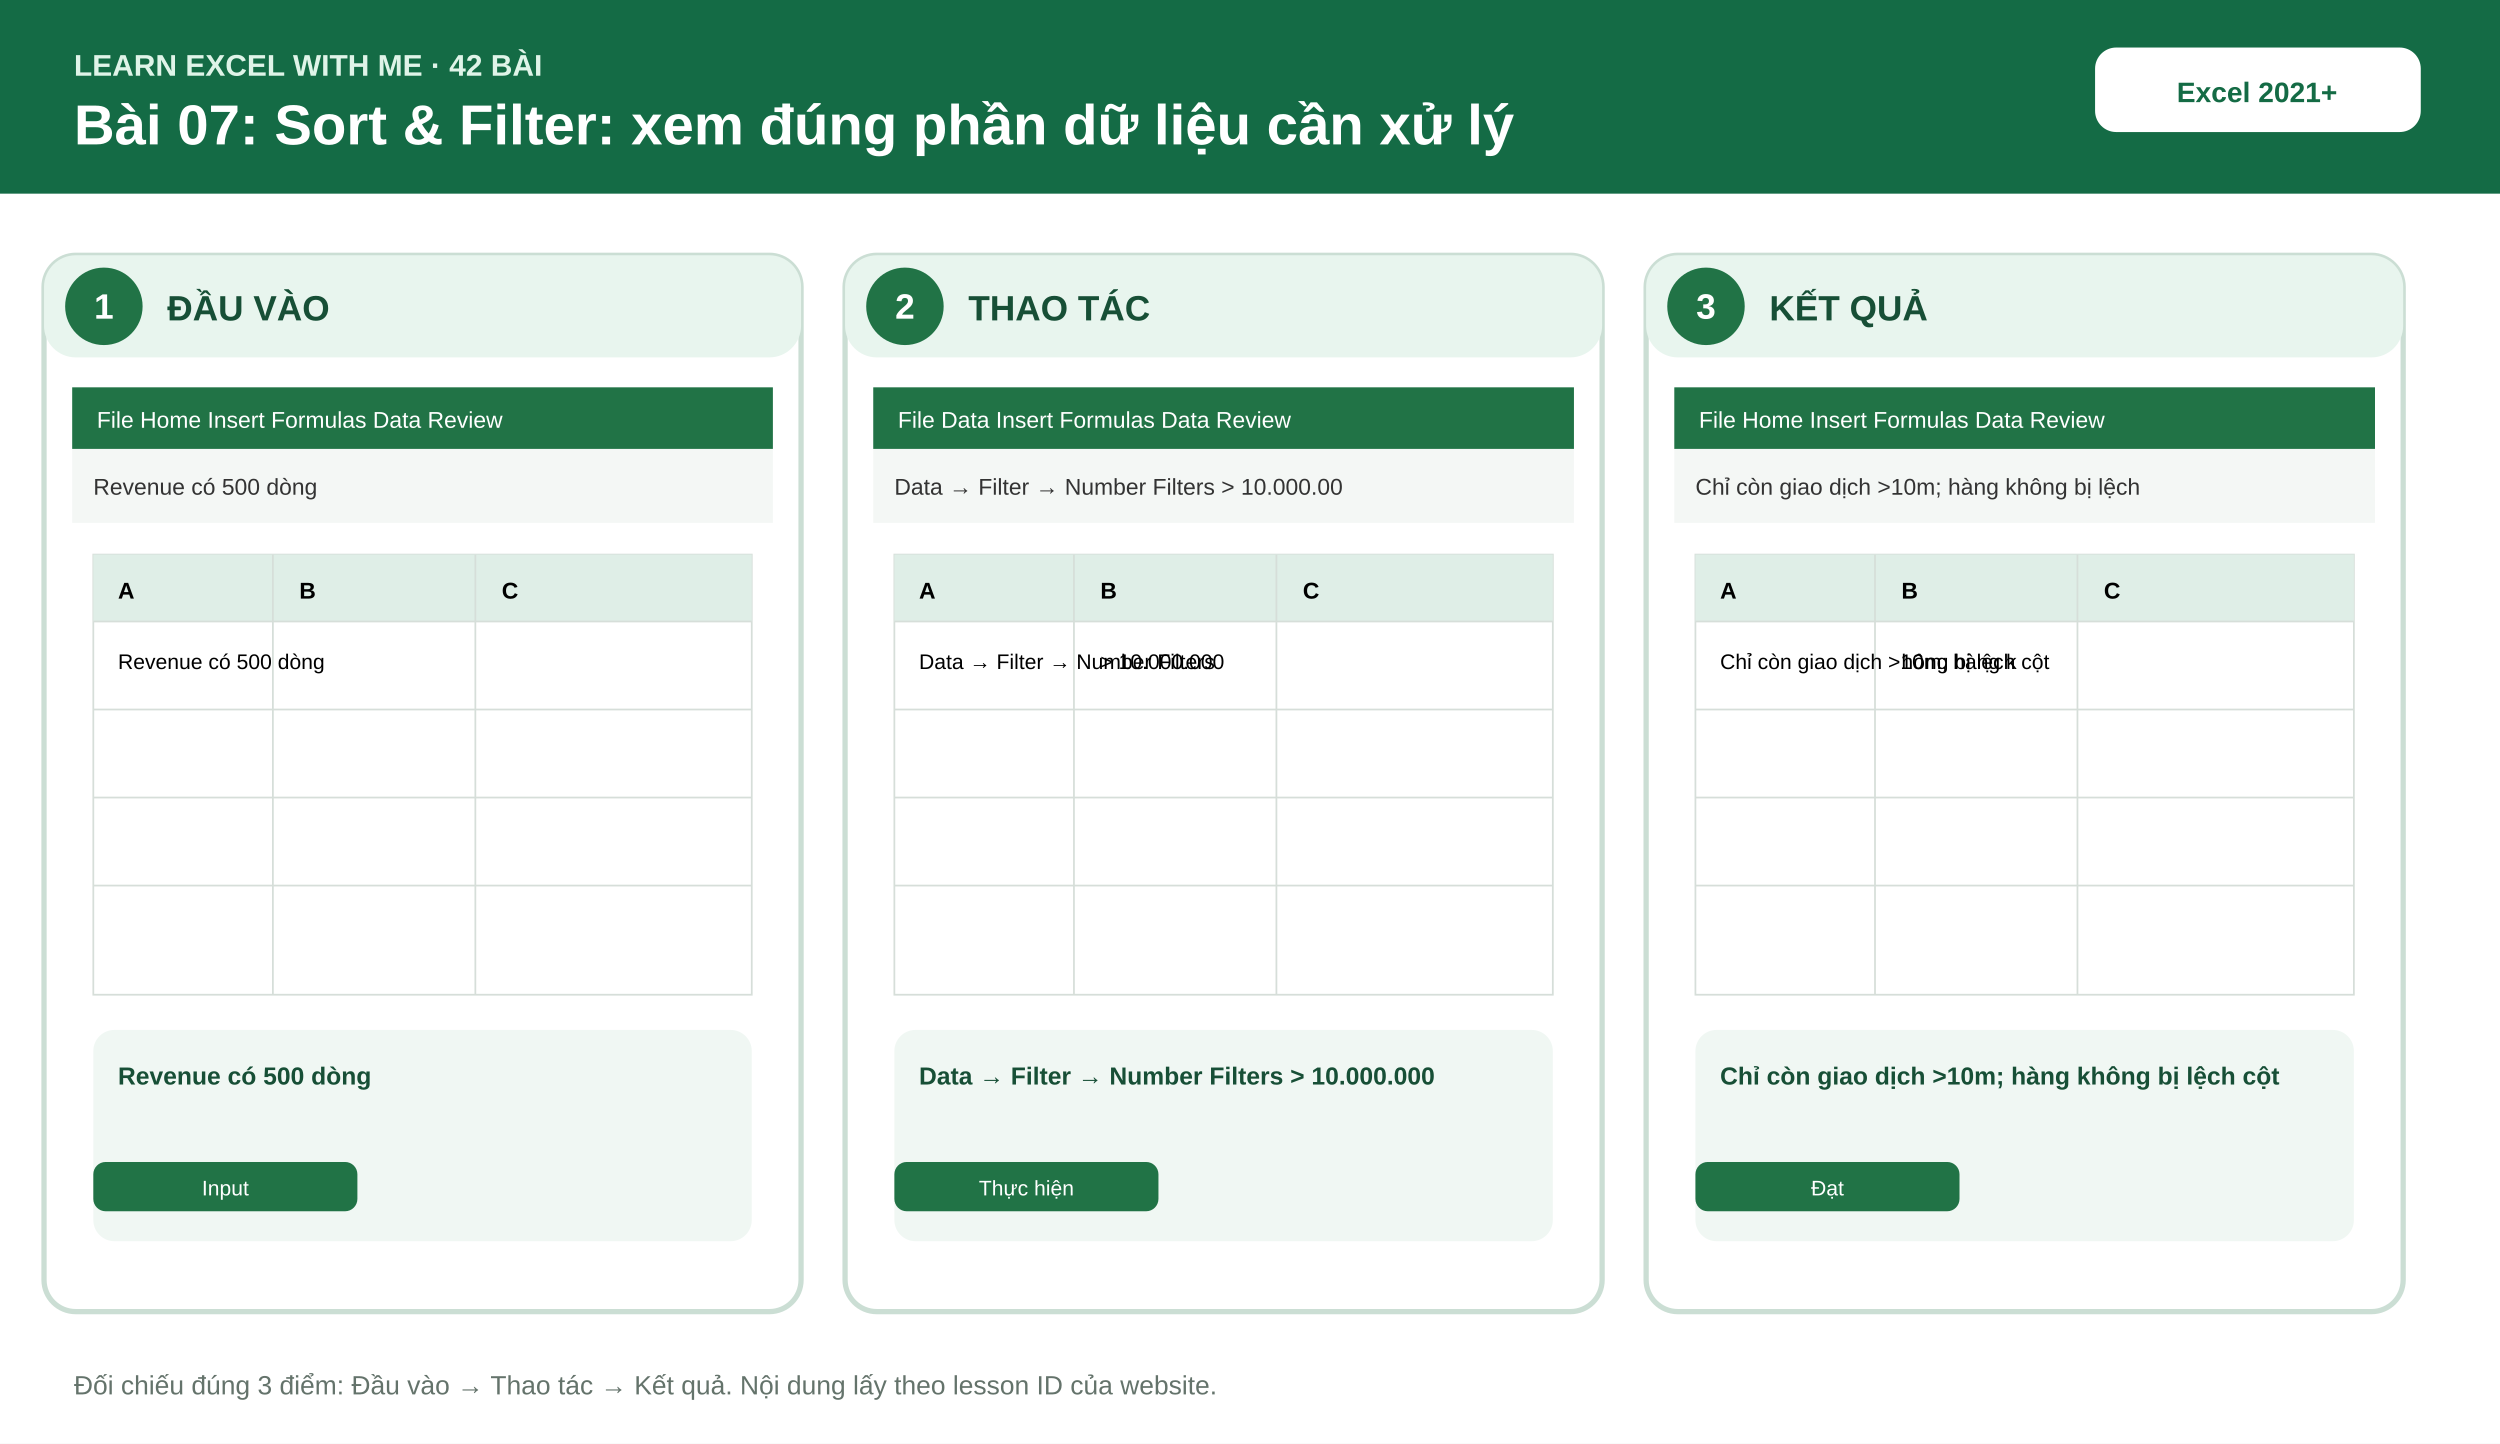
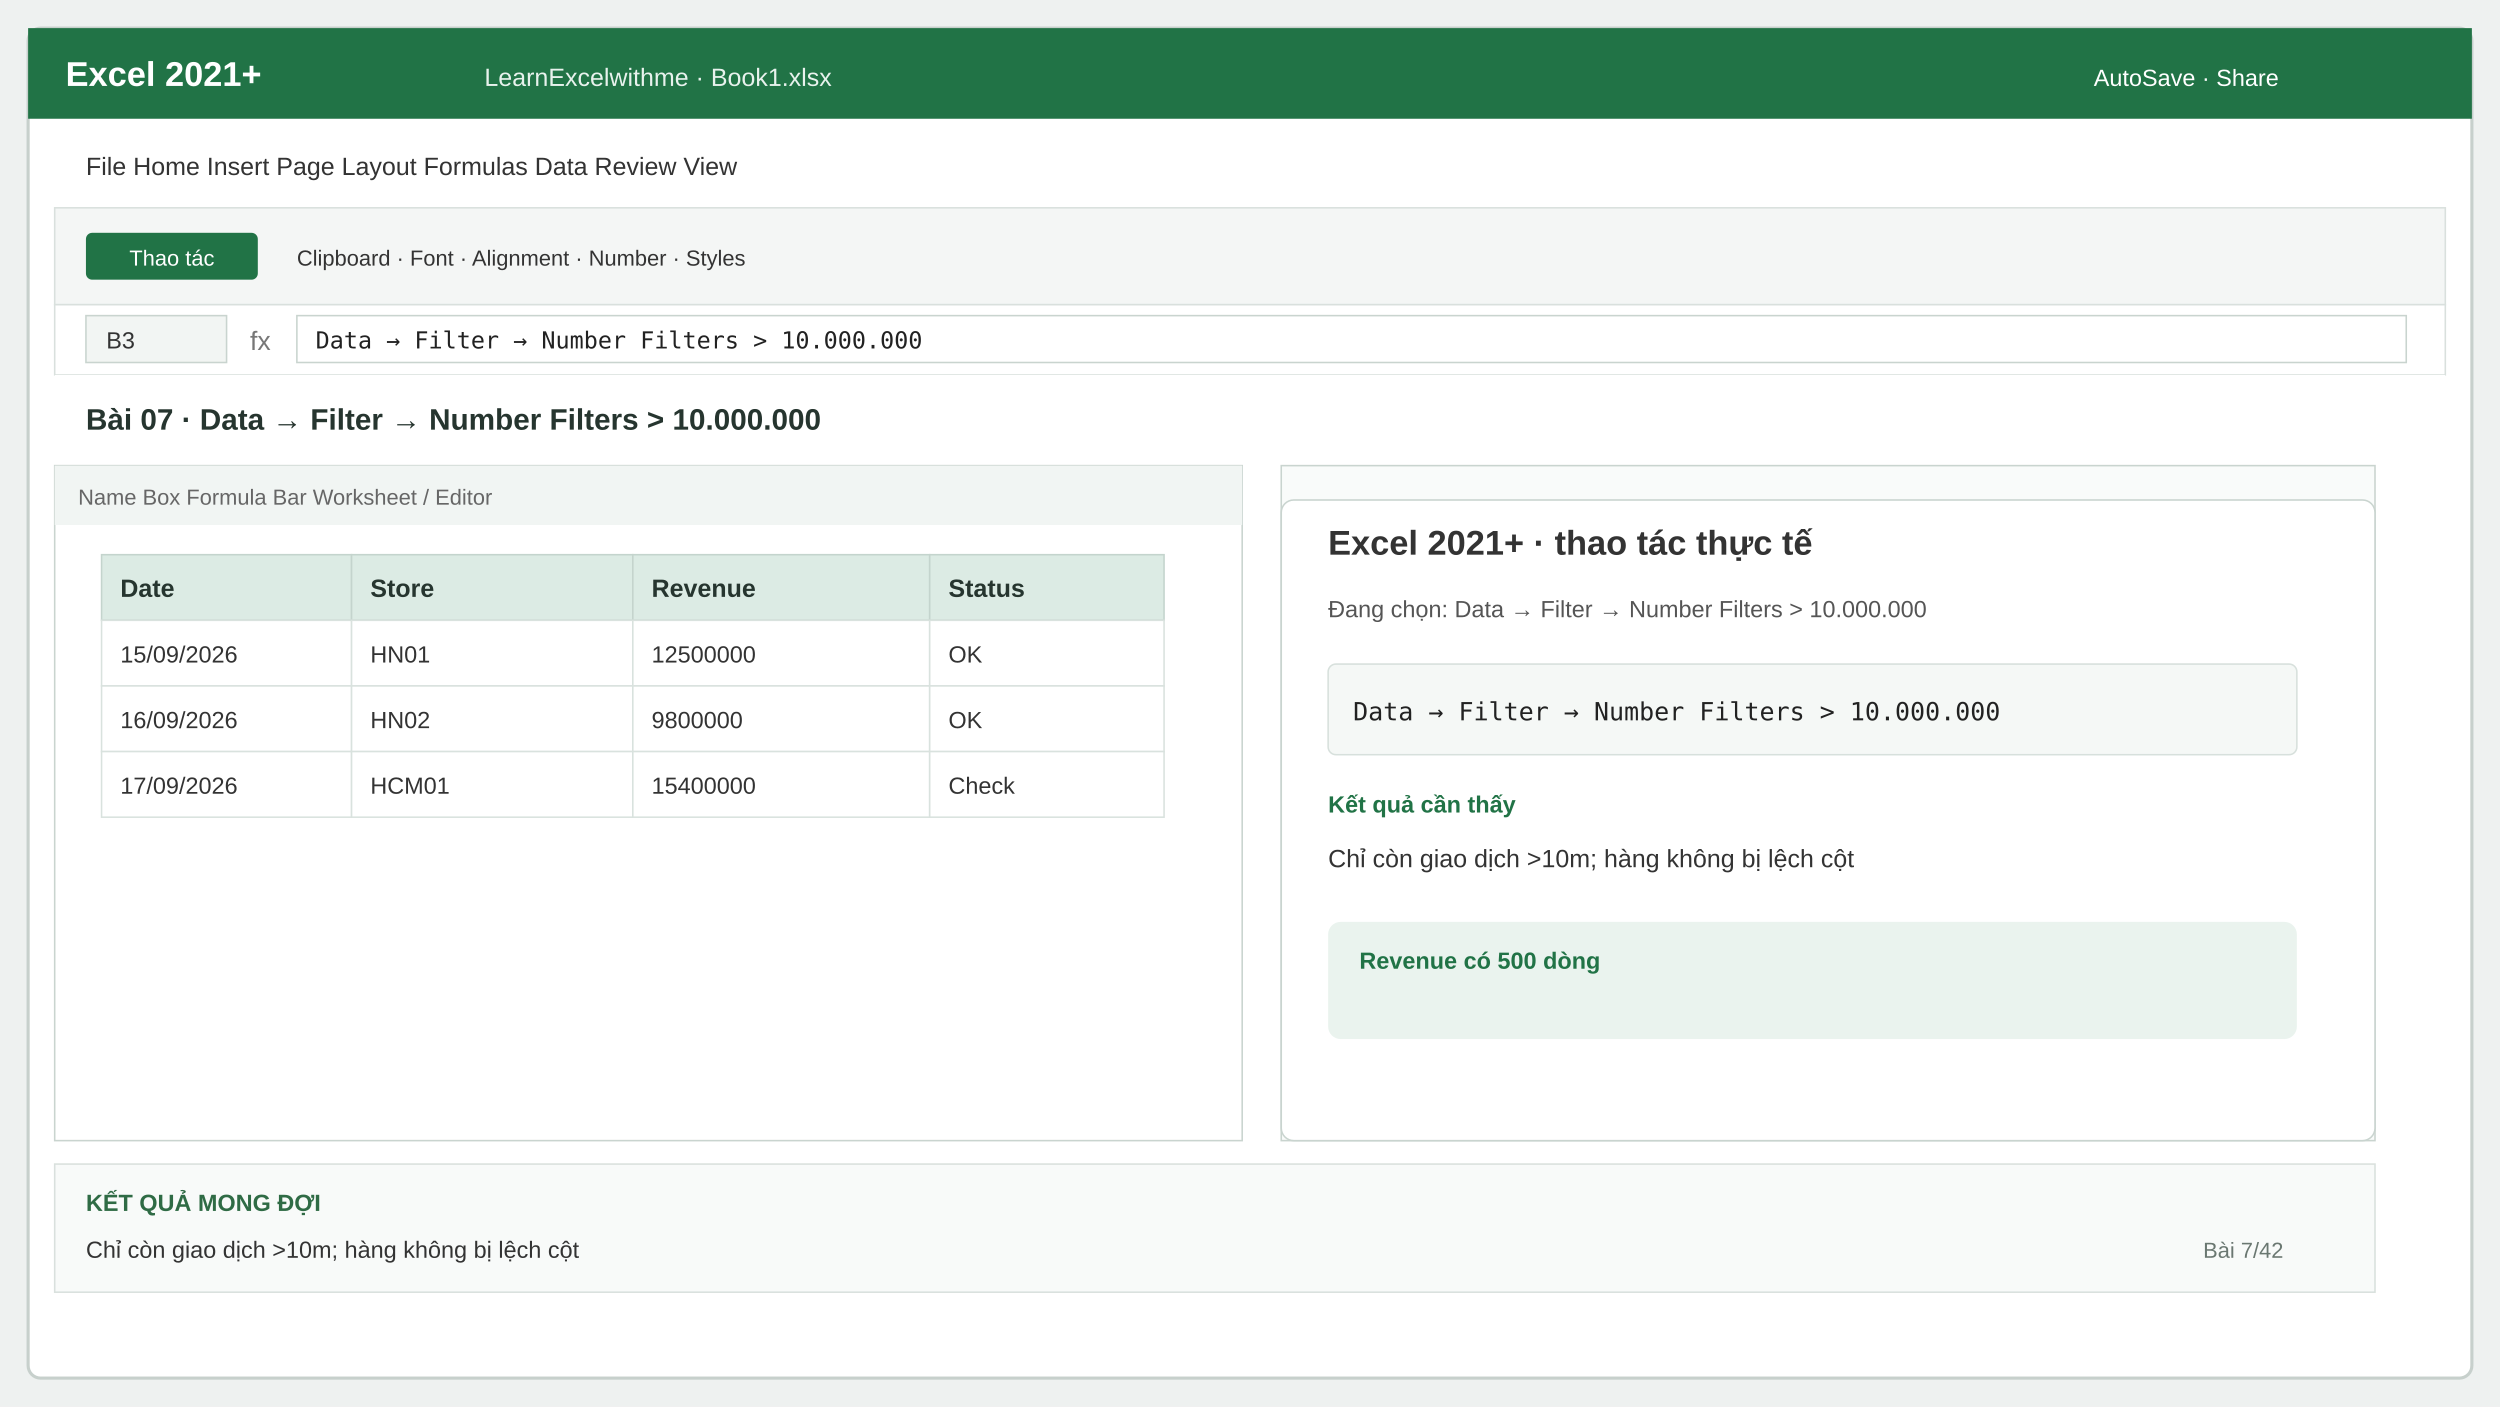
- <svg xmlns="http://www.w3.org/2000/svg" width="1420" height="820">
-   <rect width="1420" height="820" fill="#fff" />
-   <rect width="1420" height="110" fill="#146b45" />
-   <text x="42" y="43" font-family="Arial" font-size="17" font-weight="700" fill="#dff4e8">LEARN EXCEL WITH ME · 42 BÀI</text>
-   <text x="42" y="82" font-family="Arial" font-size="32" font-weight="700" fill="#fff">Bài 07: Sort &amp; Filter: xem đúng phần dữ liệu cần xử lý</text>
-   <rect x="1190" y="27" width="185" height="48" rx="12" fill="#fff" />
-   <text x="1282" y="58" text-anchor="middle" font-family="Arial" font-size="16" font-weight="700" fill="#146b45">Excel 2021+</text>
-   <g>
-     <rect x="25" y="145" width="430" height="600" rx="18" fill="#fff" stroke="#cbded4" stroke-width="3" />
-     <rect x="25" y="145" width="430" height="58" rx="18" fill="#e8f5ee" />
-     <circle cx="59" cy="174" r="22" fill="#217346" />
-     <text x="59" y="181" text-anchor="middle" font-family="Arial" font-size="20" font-weight="700" fill="#fff">1</text>
-     <text x="95" y="182" font-family="Arial" font-size="20" font-weight="700" fill="#174f36">ĐẦU VÀO</text>
-     <rect x="41" y="220" width="398" height="35" fill="#217346" />
-     <text x="55" y="243" font-family="Arial" font-size="13" fill="#fff">File  Home  Insert  Formulas  Data  Review</text>
-     <rect x="41" y="255" width="398" height="42" fill="#f4f7f5" />
-     <text x="53" y="281" font-family="Arial" font-size="13" fill="#333">Revenue có 500 dòng</text>
-     <rect x="53" y="315" width="374" height="250" fill="#fff" stroke="#d6ded9" />
-     <rect x="53" y="315" width="374" height="38" fill="#dfeee7" />
-     <path d="M53 353h374M53 403h374M53 453h374M53 503h374M155 315v250M270 315v250" stroke="#d6ded9" />
-     <text x="67" y="340" font-family="Arial" font-size="13" font-weight="700">A</text>
-     <text x="170" y="340" font-family="Arial" font-size="13" font-weight="700">B</text>
-     <text x="285" y="340" font-family="Arial" font-size="13" font-weight="700">C</text>
-     <text x="67" y="380" font-family="Arial" font-size="12">Revenue có 500 dòng</text>
-     <text x="170" y="380" font-family="Arial" font-size="12" />
-     <text x="285" y="380" font-family="Arial" font-size="12" />
-     <rect x="53" y="585" width="374" height="120" rx="12" fill="#f0f7f3" />
-     <text x="67" y="616" font-family="Arial" font-size="14" font-weight="700" fill="#174f36">Revenue có 500 dòng</text>
-     <rect x="53" y="660" width="150" height="28" rx="7" fill="#217346" />
-     <text x="128" y="679" text-anchor="middle" font-family="Arial" font-size="12" fill="#fff">Input</text>
-   </g>
-   <g>
-     <rect x="480" y="145" width="430" height="600" rx="18" fill="#fff" stroke="#cbded4" stroke-width="3" />
-     <rect x="480" y="145" width="430" height="58" rx="18" fill="#e8f5ee" />
-     <circle cx="514" cy="174" r="22" fill="#217346" />
-     <text x="514" y="181" text-anchor="middle" font-family="Arial" font-size="20" font-weight="700" fill="#fff">2</text>
-     <text x="550" y="182" font-family="Arial" font-size="20" font-weight="700" fill="#174f36">THAO TÁC</text>
-     <rect x="496" y="220" width="398" height="35" fill="#217346" />
-     <text x="510" y="243" font-family="Arial" font-size="13" fill="#fff">File  Data  Insert  Formulas  Data  Review</text>
-     <rect x="496" y="255" width="398" height="42" fill="#f4f7f5" />
-     <text x="508" y="281" font-family="Arial" font-size="13" fill="#333">Data → Filter → Number Filters &gt; 10.000.00</text>
-     <rect x="508" y="315" width="374" height="250" fill="#fff" stroke="#d6ded9" />
-     <rect x="508" y="315" width="374" height="38" fill="#dfeee7" />
-     <path d="M508 353h374M508 403h374M508 453h374M508 503h374M610 315v250M725 315v250" stroke="#d6ded9" />
-     <text x="522" y="340" font-family="Arial" font-size="13" font-weight="700">A</text>
-     <text x="625" y="340" font-family="Arial" font-size="13" font-weight="700">B</text>
-     <text x="740" y="340" font-family="Arial" font-size="13" font-weight="700">C</text>
-     <text x="522" y="380" font-family="Arial" font-size="12">Data → Filter → Number Filters</text>
-     <text x="625" y="380" font-family="Arial" font-size="12"> &gt; 10.000.000</text>
-     <text x="740" y="380" font-family="Arial" font-size="12" />
-     <rect x="508" y="585" width="374" height="120" rx="12" fill="#f0f7f3" />
-     <text x="522" y="616" font-family="Arial" font-size="14" font-weight="700" fill="#174f36">Data → Filter → Number Filters &gt; 10.000.000</text>
-     <rect x="508" y="660" width="150" height="28" rx="7" fill="#217346" />
-     <text x="583" y="679" text-anchor="middle" font-family="Arial" font-size="12" fill="#fff">Thực hiện</text>
-   </g>
-   <g>
-     <rect x="935" y="145" width="430" height="600" rx="18" fill="#fff" stroke="#cbded4" stroke-width="3" />
-     <rect x="935" y="145" width="430" height="58" rx="18" fill="#e8f5ee" />
-     <circle cx="969" cy="174" r="22" fill="#217346" />
-     <text x="969" y="181" text-anchor="middle" font-family="Arial" font-size="20" font-weight="700" fill="#fff">3</text>
-     <text x="1005" y="182" font-family="Arial" font-size="20" font-weight="700" fill="#174f36">KẾT QUẢ</text>
-     <rect x="951" y="220" width="398" height="35" fill="#217346" />
-     <text x="965" y="243" font-family="Arial" font-size="13" fill="#fff">File  Home  Insert  Formulas  Data  Review</text>
-     <rect x="951" y="255" width="398" height="42" fill="#f4f7f5" />
-     <text x="963" y="281" font-family="Arial" font-size="13" fill="#333">Chỉ còn giao dịch &gt;10m; hàng không bị lệch</text>
-     <rect x="963" y="315" width="374" height="250" fill="#fff" stroke="#d6ded9" />
-     <rect x="963" y="315" width="374" height="38" fill="#dfeee7" />
-     <path d="M963 353h374M963 403h374M963 453h374M963 503h374M1065 315v250M1180 315v250" stroke="#d6ded9" />
-     <text x="977" y="340" font-family="Arial" font-size="13" font-weight="700">A</text>
-     <text x="1080" y="340" font-family="Arial" font-size="13" font-weight="700">B</text>
-     <text x="1195" y="340" font-family="Arial" font-size="13" font-weight="700">C</text>
-     <text x="977" y="380" font-family="Arial" font-size="12">Chỉ còn giao dịch &gt;10m; hàng k</text>
-     <text x="1080" y="380" font-family="Arial" font-size="12">hông bị lệch cột</text>
-     <text x="1195" y="380" font-family="Arial" font-size="12" />
-     <rect x="963" y="585" width="374" height="120" rx="12" fill="#f0f7f3" />
-     <text x="977" y="616" font-family="Arial" font-size="14" font-weight="700" fill="#174f36">Chỉ còn giao dịch &gt;10m; hàng không bị lệch cột</text>
-     <rect x="963" y="660" width="150" height="28" rx="7" fill="#217346" />
-     <text x="1038" y="679" text-anchor="middle" font-family="Arial" font-size="12" fill="#fff">Đạt</text>
-   </g>
-   <text x="42" y="792" font-family="Arial" font-size="15" fill="#64736b">Đối chiếu đúng 3 điểm: Đầu vào → Thao tác → Kết quả. Nội dung lấy theo lesson ID của website.</text>
+ <svg xmlns="http://www.w3.org/2000/svg" width="1600" height="900">
+   <rect width="1600" height="900" fill="#EEF1F0" />
+   <rect x="18" y="18" width="1564" height="864" rx="8" fill="#fff" stroke="#C7D0CC" stroke-width="2" />
+   <rect x="18" y="18" width="1564" height="58" fill="#217346" />
+   <text x="42" y="55" font-family="Arial" font-size="22" font-weight="700" fill="#fff">Excel 2021+</text>
+   <text x="310" y="55" font-family="Arial" font-size="16" fill="#E8F2ED">LearnExcelwithme · Book1.xlsx</text>
+   <text x="1340" y="55" font-family="Arial" font-size="15" fill="#fff">AutoSave · Share</text>
+   <rect x="35" y="78" width="1530" height="55" fill="#fff" />
+   <text x="55" y="112" font-family="Arial" font-size="16" fill="#333">File  Home  Insert  Page Layout  Formulas  Data  Review  View</text>
+   <rect x="35" y="133" width="1530" height="62" fill="#F4F6F5" stroke="#D9E0DD" />
+   <rect x="55" y="149" width="110" height="30" rx="4" fill="#217346" />
+   <text x="110" y="170" text-anchor="middle" font-family="Arial" font-size="14" fill="#fff">Thao tác</text>
+   <text x="190" y="170" font-family="Arial" font-size="14" fill="#333">Clipboard · Font · Alignment · Number · Styles</text>
+   <rect x="35" y="195" width="1530" height="45" fill="#fff" stroke="#D9E0DD" />
+   <rect x="55" y="202" width="90" height="30" fill="#F2F5F3" stroke="#C9D4CF" />
+   <text x="68" y="223" font-family="Arial" font-size="15" fill="#333">B3</text>
+   <text x="160" y="224" font-family="Arial" font-size="17" fill="#777">fx</text>
+   <rect x="190" y="202" width="1350" height="30" fill="#fff" stroke="#C9D4CF" />
+   <text x="202" y="223" font-family="Consolas,monospace" font-size="15" fill="#222">Data → Filter → Number Filters &gt; 10.000.000</text>
+   <rect x="35" y="240" width="1530" height="58" fill="#fff" />
+   <text x="55" y="275" font-family="Arial" font-size="19" font-weight="700" fill="#26352F">Bài 07 · Data → Filter → Number Filters &gt; 10.000.000</text>
+   <rect x="35" y="298" width="760" height="432" fill="#fff" stroke="#C9D4CF" />
+   <rect x="35" y="298" width="760" height="38" fill="#F1F5F3" />
+   <text x="50" y="323" font-family="Arial" font-size="14" fill="#666">Name Box   Formula Bar   Worksheet / Editor</text>
+   <rect x="65" y="355" width="160" height="42" fill="#DCEBE4" stroke="#C4D4CD" />
+   <text x="77" y="382" font-family="Arial" font-size="16" font-weight="700" fill="#26352F">Date</text>
+   <rect x="65" y="397" width="160" height="42" fill="#fff" stroke="#D9E2DE" />
+   <text x="77" y="424" font-family="Arial" font-size="15" fill="#333">15/09/2026</text>
+   <rect x="65" y="439" width="160" height="42" fill="#fff" stroke="#D9E2DE" />
+   <text x="77" y="466" font-family="Arial" font-size="15" fill="#333">16/09/2026</text>
+   <rect x="65" y="481" width="160" height="42" fill="#fff" stroke="#D9E2DE" />
+   <text x="77" y="508" font-family="Arial" font-size="15" fill="#333">17/09/2026</text>
+   <rect x="225" y="355" width="180" height="42" fill="#DCEBE4" stroke="#C4D4CD" />
+   <text x="237" y="382" font-family="Arial" font-size="16" font-weight="700" fill="#26352F">Store</text>
+   <rect x="225" y="397" width="180" height="42" fill="#fff" stroke="#D9E2DE" />
+   <text x="237" y="424" font-family="Arial" font-size="15" fill="#333">HN01</text>
+   <rect x="225" y="439" width="180" height="42" fill="#fff" stroke="#D9E2DE" />
+   <text x="237" y="466" font-family="Arial" font-size="15" fill="#333">HN02</text>
+   <rect x="225" y="481" width="180" height="42" fill="#fff" stroke="#D9E2DE" />
+   <text x="237" y="508" font-family="Arial" font-size="15" fill="#333">HCM01</text>
+   <rect x="405" y="355" width="190" height="42" fill="#DCEBE4" stroke="#C4D4CD" />
+   <text x="417" y="382" font-family="Arial" font-size="16" font-weight="700" fill="#26352F">Revenue</text>
+   <rect x="405" y="397" width="190" height="42" fill="#fff" stroke="#D9E2DE" />
+   <text x="417" y="424" font-family="Arial" font-size="15" fill="#333">12500000</text>
+   <rect x="405" y="439" width="190" height="42" fill="#fff" stroke="#D9E2DE" />
+   <text x="417" y="466" font-family="Arial" font-size="15" fill="#333">9800000</text>
+   <rect x="405" y="481" width="190" height="42" fill="#fff" stroke="#D9E2DE" />
+   <text x="417" y="508" font-family="Arial" font-size="15" fill="#333">15400000</text>
+   <rect x="595" y="355" width="150" height="42" fill="#DCEBE4" stroke="#C4D4CD" />
+   <text x="607" y="382" font-family="Arial" font-size="16" font-weight="700" fill="#26352F">Status</text>
+   <rect x="595" y="397" width="150" height="42" fill="#fff" stroke="#D9E2DE" />
+   <text x="607" y="424" font-family="Arial" font-size="15" fill="#333">OK</text>
+   <rect x="595" y="439" width="150" height="42" fill="#fff" stroke="#D9E2DE" />
+   <text x="607" y="466" font-family="Arial" font-size="15" fill="#333">OK</text>
+   <rect x="595" y="481" width="150" height="42" fill="#fff" stroke="#D9E2DE" />
+   <text x="607" y="508" font-family="Arial" font-size="15" fill="#333">Check</text>
+   <rect x="820" y="298" width="700" height="432" fill="#F9FBFA" stroke="#C9D4CF" />
+   <rect x="820" y="320" width="700" height="410" rx="8" fill="#fff" stroke="#C9D4CF" />
+   <text x="850" y="355" font-family="Arial" font-size="22" font-weight="700" fill="#333">Excel 2021+ · thao tác thực tế</text>
+   <text x="850" y="395" font-family="Arial" font-size="15" fill="#555">Đang chọn: Data → Filter → Number Filters &gt; 10.000.000</text>
+   <rect x="850" y="425" width="620" height="58" rx="5" fill="#F5F8F6" stroke="#D7E0DC" />
+   <text x="866" y="461" font-family="Consolas,monospace" font-size="16" fill="#222">Data → Filter → Number Filters &gt; 10.000.000</text>
+   <text x="850" y="520" font-family="Arial" font-size="15" font-weight="700" fill="#217346">Kết quả cần thấy</text>
+   <text x="850" y="555" font-family="Arial" font-size="16" fill="#333">Chỉ còn giao dịch &gt;10m; hàng không bị lệch cột</text>
+   <rect x="850" y="590" width="620" height="75" rx="8" fill="#EAF3EE" />
+   <text x="870" y="620" font-family="Arial" font-size="15" font-weight="700" fill="#217346">Revenue có 500 dòng</text>
+   <rect x="35" y="745" width="1485" height="82" fill="#F8FAF9" stroke="#D9E0DD" />
+   <text x="55" y="775" font-family="Arial" font-size="15" font-weight="700" fill="#2F6B45">KẾT QUẢ MONG ĐỢI</text>
+   <text x="55" y="805" font-family="Arial" font-size="15" fill="#333">Chỉ còn giao dịch &gt;10m; hàng không bị lệch cột</text>
+   <text x="1410" y="805" font-family="Arial" font-size="14" fill="#6A7771">Bài 7/42</text>
</svg>
